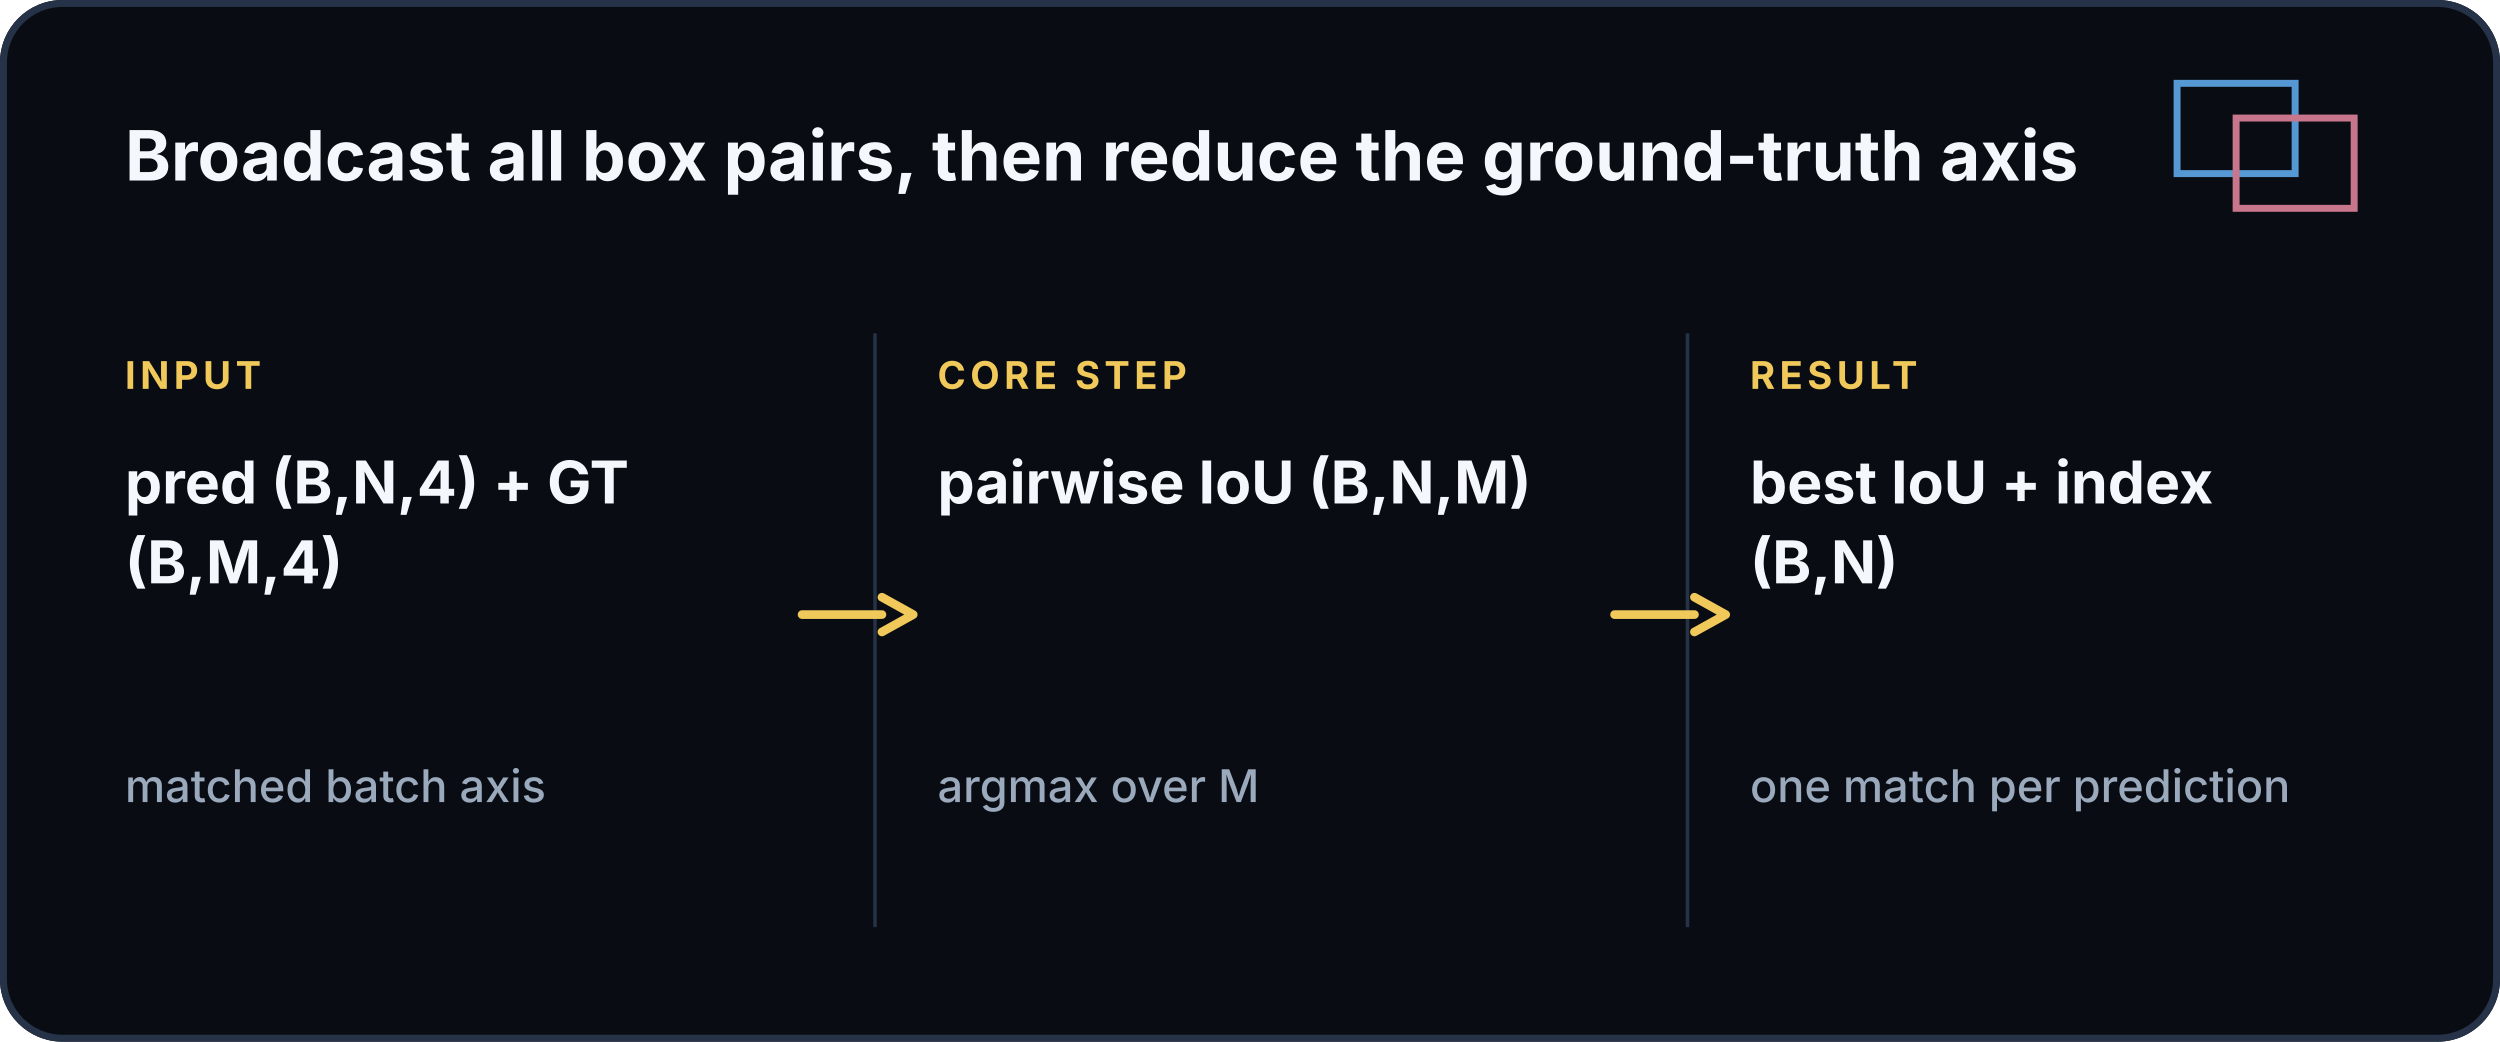
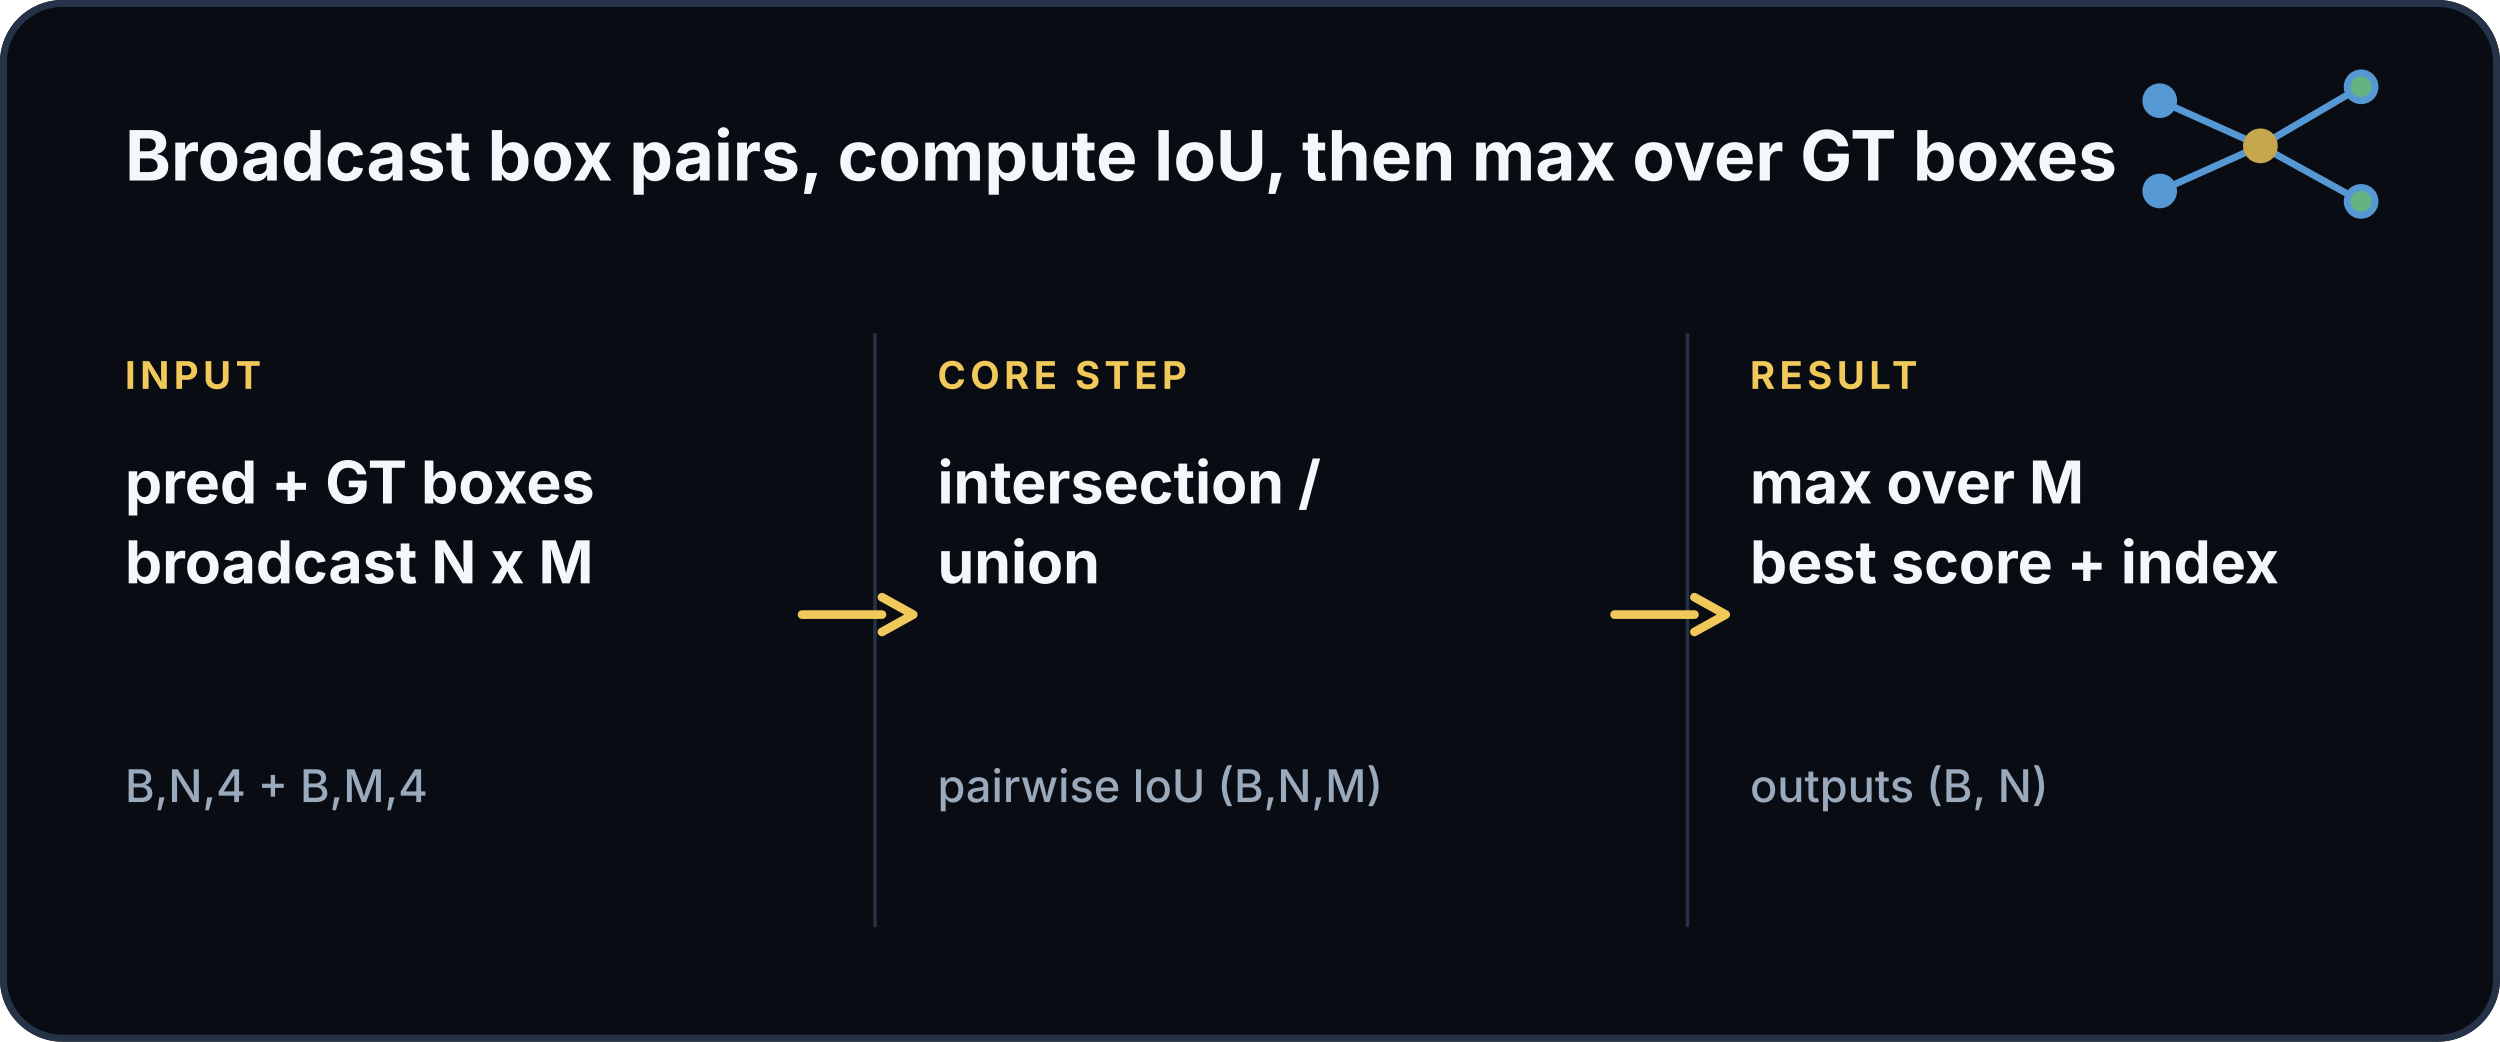
<svg xmlns="http://www.w3.org/2000/svg" width="720" height="300" viewBox="0 0 720 300" role="img" aria-labelledby="title desc">
  <rect width="720" height="300" rx="18" fill="#090d13" />
  <rect x="1" y="1" width="718" height="298" rx="17" fill="none" stroke="#253247" stroke-width="2" />
-   <text x="36" y="52" fill="#f4f7fb" font-family="Inter, ui-sans-serif, system-ui, sans-serif" font-size="20" font-weight="720">Broadcast all box pairs, then reduce the ground-truth axis</text>
-   <g fill="none" stroke-width="2" opacity="0.82" stroke="#67b7ff">
-     <rect x="627" y="24" width="34" height="26" />
-     <rect x="644" y="34" width="34" height="26" stroke="#f28da7" />
+   <text x="36" y="52" fill="#f4f7fb" font-family="Inter, ui-sans-serif, system-ui, sans-serif" font-size="20" font-weight="720">Broadcast box pairs, compute IoU, then max over GT boxes</text>
+   <g fill="none" stroke="#67b7ff" stroke-width="2" opacity="0.82">
+     <path d="M622 29 L651 42 L680 25 M622 55 L651 42 L680 58" />
+     <circle cx="622" cy="29" r="4" fill="#67b7ff" />
+     <circle cx="622" cy="55" r="4" fill="#67b7ff" />
+     <circle cx="651" cy="42" r="5" fill="#f0c95a" stroke="none" />
+     <circle cx="680" cy="25" r="4" fill="#77d99a" />
+     <circle cx="680" cy="58" r="4" fill="#77d99a" />
  </g>
  <path d="M252 96 V267 M486 96 V267" stroke="#253247" stroke-width="1" />
  <g>
    <text x="36" y="112" fill="#f0c95a" font-family="Inter, ui-sans-serif, system-ui, sans-serif" font-size="11" font-weight="750" letter-spacing="1.3">INPUT</text>
-     <text x="36" y="145" fill="#f4f7fb" font-family="Inter, ui-sans-serif, system-ui, sans-serif" font-size="17" font-weight="680">pred (B,N,4) + GT</text>
-     <text x="36" y="168" fill="#f4f7fb" font-family="Inter, ui-sans-serif, system-ui, sans-serif" font-size="17" font-weight="680">(B,M,4)</text>
-     <text x="36" y="231" fill="#9aa9bc" font-family="Inter, ui-sans-serif, system-ui, sans-serif" font-size="13" font-weight="450">matched batch axis</text>
+     <text x="36" y="145" fill="#f4f7fb" font-family="Inter, ui-sans-serif, system-ui, sans-serif" font-size="17" font-weight="680">pred + GT boxes</text>
+     <text x="36" y="168" fill="#f4f7fb" font-family="Inter, ui-sans-serif, system-ui, sans-serif" font-size="17" font-weight="680">broadcast N x M</text>
+     <text x="36" y="231" fill="#9aa9bc" font-family="Inter, ui-sans-serif, system-ui, sans-serif" font-size="13" font-weight="450">B,N,4 + B,M,4</text>
  </g>
  <g>
    <text x="270" y="112" fill="#f0c95a" font-family="Inter, ui-sans-serif, system-ui, sans-serif" font-size="11" font-weight="750" letter-spacing="1.3">CORE STEP</text>
-     <text x="270" y="145" fill="#f4f7fb" font-family="Inter, ui-sans-serif, system-ui, sans-serif" font-size="17" font-weight="680">pairwise IoU (B,N,M)</text>
-     <text x="270" y="231" fill="#9aa9bc" font-family="Inter, ui-sans-serif, system-ui, sans-serif" font-size="13" font-weight="450">argmax over M</text>
+     <text x="270" y="145" fill="#f4f7fb" font-family="Inter, ui-sans-serif, system-ui, sans-serif" font-size="17" font-weight="680">intersection /</text>
+     <text x="270" y="168" fill="#f4f7fb" font-family="Inter, ui-sans-serif, system-ui, sans-serif" font-size="17" font-weight="680">union</text>
+     <text x="270" y="231" fill="#9aa9bc" font-family="Inter, ui-sans-serif, system-ui, sans-serif" font-size="13" font-weight="450">pairwise IoU (B,N,M)</text>
  </g>
  <g>
    <text x="504" y="112" fill="#f0c95a" font-family="Inter, ui-sans-serif, system-ui, sans-serif" font-size="11" font-weight="750" letter-spacing="1.3">RESULT</text>
-     <text x="504" y="145" fill="#f4f7fb" font-family="Inter, ui-sans-serif, system-ui, sans-serif" font-size="17" font-weight="680">best IoU + index</text>
-     <text x="504" y="168" fill="#f4f7fb" font-family="Inter, ui-sans-serif, system-ui, sans-serif" font-size="17" font-weight="680">(B,N)</text>
-     <text x="504" y="231" fill="#9aa9bc" font-family="Inter, ui-sans-serif, system-ui, sans-serif" font-size="13" font-weight="450">one match per prediction</text>
+     <text x="504" y="145" fill="#f4f7fb" font-family="Inter, ui-sans-serif, system-ui, sans-serif" font-size="17" font-weight="680">max over M</text>
+     <text x="504" y="168" fill="#f4f7fb" font-family="Inter, ui-sans-serif, system-ui, sans-serif" font-size="17" font-weight="680">best score + index</text>
+     <text x="504" y="231" fill="#9aa9bc" font-family="Inter, ui-sans-serif, system-ui, sans-serif" font-size="13" font-weight="450">outputs (B, N)</text>
  </g>
-   <path d="M231 177 H254" stroke="#f0c95a" stroke-width="2.5" stroke-linecap="round" />
-   <path d="M254 172 L263 177 L254 182" fill="none" stroke="#f0c95a" stroke-width="2.5" stroke-linecap="round" stroke-linejoin="round" />
-   <path d="M465 177 H488" stroke="#f0c95a" stroke-width="2.5" stroke-linecap="round" />
-   <path d="M488 172 L497 177 L488 182" fill="none" stroke="#f0c95a" stroke-width="2.5" stroke-linecap="round" stroke-linejoin="round" />
+   <path d="M231 177 H254 M465 177 H488" stroke="#f0c95a" stroke-width="2.5" stroke-linecap="round" />
+   <path d="M254 172 L263 177 L254 182 M488 172 L497 177 L488 182" fill="none" stroke="#f0c95a" stroke-width="2.5" stroke-linecap="round" stroke-linejoin="round" />
</svg>
